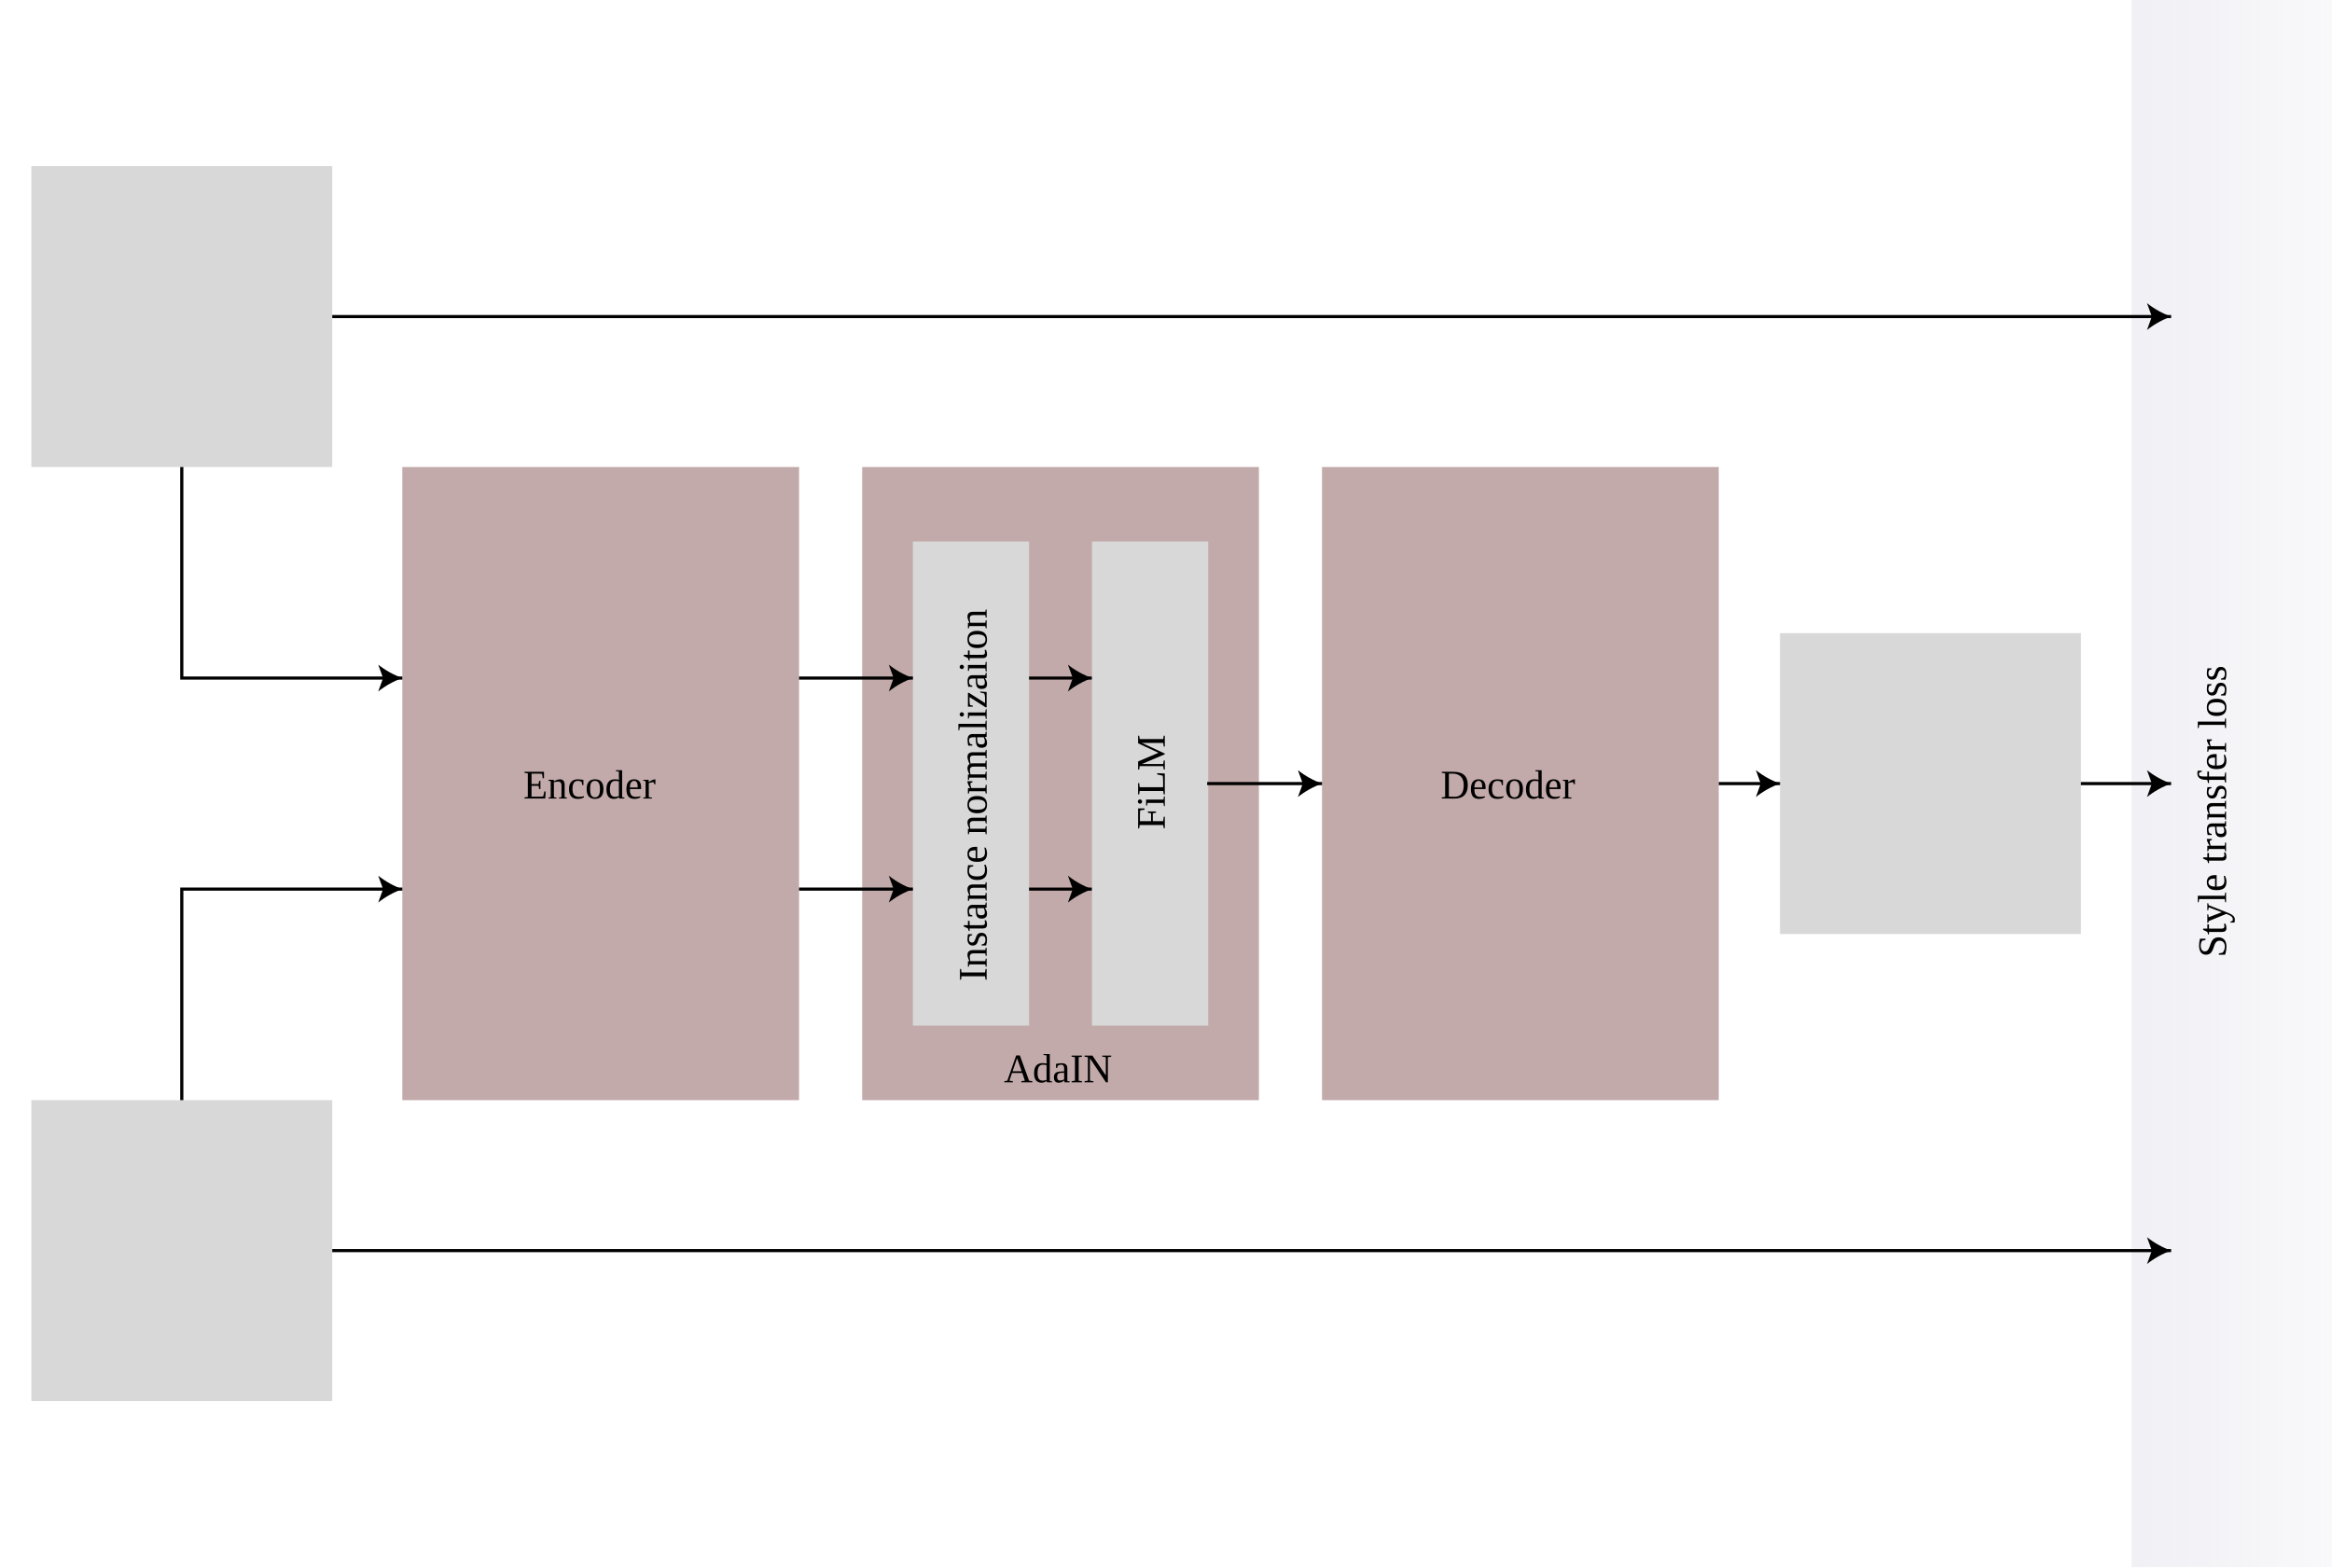
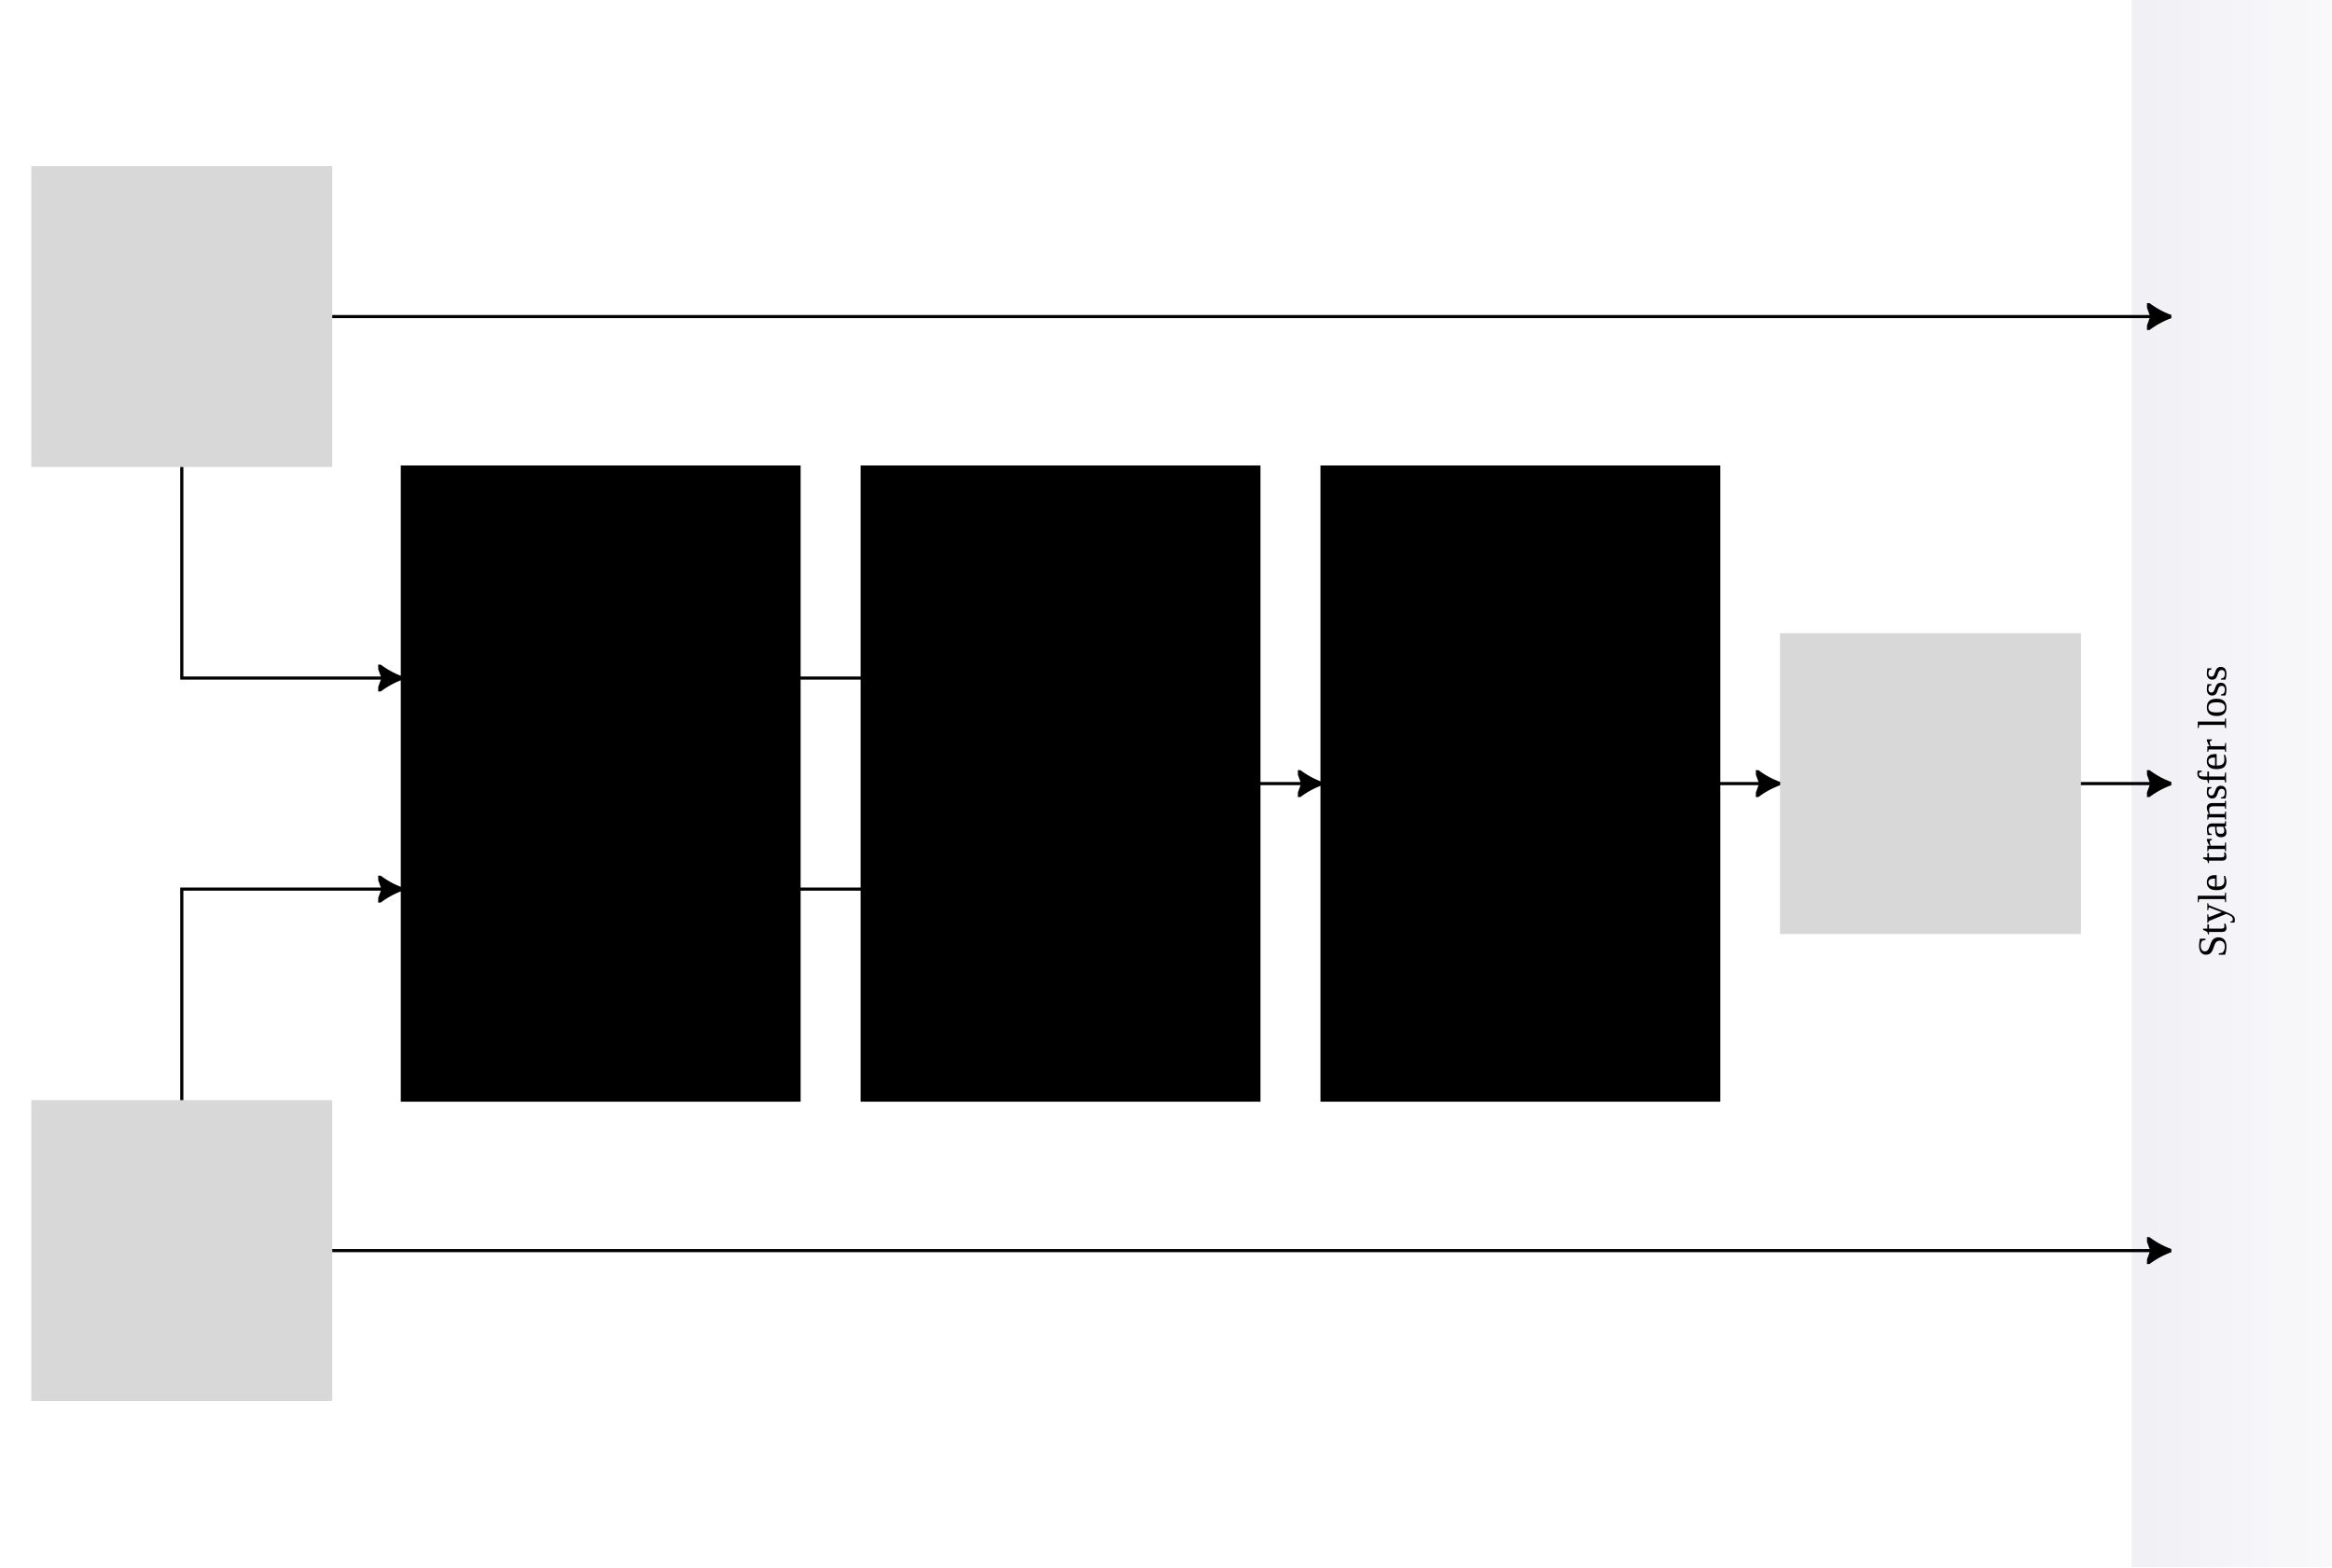
<svg xmlns="http://www.w3.org/2000/svg" xmlns:xlink="http://www.w3.org/1999/xlink" viewBox="0 0 744 500">
  <defs>
    <pattern id="pattern-0" x="0" y="0" width="20" height="20" patternUnits="userSpaceOnUse" viewBox="0 0 100 100">
      <path d="M 0 0 L 50 0 L 50 100 L 0 100 Z" style="fill: black;" />
    </pattern>
    <linearGradient id="gradient-0" gradientUnits="userSpaceOnUse" x1="722.886" y1="0" x2="722.886" y2="500" gradientTransform="matrix(0, -0.083327, 0.210855, 0, 681.5021, 308.7292)">
      <stop offset="0" style="stop-color: rgb(240, 240, 245);" />
      <stop offset="1" style="stop-color: rgba(240, 240, 245, 0);" />
    </linearGradient>
    <symbol id="arrow-right" viewBox="0 0 7.69 8.56">
-       <path style="fill: rgb(0, 0, 0);" d="M 7.69 4.28 C 4.911 5.279 2.314 6.725 0 8.56 L 1.55 4.28 L 0 0 C 2.314 1.835 4.911 3.28 7.69 4.28 Z" class="figure-path" />
+       <path style="stroke: rgb(0, 0, 0);" d="M 7.69 4.28 C 4.911 5.279 2.314 6.725 0 8.56 L 1.55 4.28 L 0 0 C 2.314 1.835 4.911 3.28 7.69 4.28 Z" class="figure-path" />
    </symbol>
    <symbol id="arrow-up" viewBox="0 0 8.56 7.69">
-       <path style="fill: rgb(0, 0, 0);" d="M 4.28 0 a 27.2 27.2 0 0 0 4.28 7.69 L 4.28 6.14 l -4.28 1.55 A 27.17 27.17 0 0 0 4.28 0 Z" class="figure-path" />
+       <path style="stroke: rgb(0, 0, 0);" d="M 4.28 0 a 27.2 27.2 0 0 0 4.28 7.69 L 4.28 6.14 l -4.28 1.55 A 27.17 27.17 0 0 0 4.28 0 Z" class="figure-path" />
    </symbol>
    <symbol id="arrow-left" viewBox="0 0 7.69 8.56">
-       <path style="fill: rgb(0, 0, 0);" d="M 0 4.28 a 27.2 27.2 0 0 0 7.69 -4.28 L 6.14 4.28 l 1.55 4.28 A 27.18 27.18 0 0 0 0 4.28 Z" class="figure-path" />
+       <path style="stroke: rgb(0, 0, 0);" d="M 0 4.28 a 27.2 27.2 0 0 0 7.69 -4.28 L 6.14 4.28 l 1.55 4.28 A 27.18 27.18 0 0 0 0 4.28 Z" class="figure-path" />
    </symbol>
    <symbol id="arrow-down" viewBox="0 0 8.56 7.69">
-       <path style="fill: rgb(0, 0, 0);" d="M 4.28 7.69 a 27.2 27.2 0 0 0 -4.28 -7.69 l 4.28 1.55 4.28 -1.55 A 27.18 27.18 0 0 0 4.28 7.69 Z" class="figure-path" />
+       <path style="stroke: rgb(0, 0, 0);" d="M 4.28 7.69 a 27.2 27.2 0 0 0 -4.28 -7.69 l 4.28 1.55 4.28 -1.55 A 27.18 27.18 0 0 0 4.28 7.69 Z" class="figure-path" />
    </symbol>
  </defs>
  <g transform="matrix(1, 0, 0, 0.975379, 1.038848, 90.41972)">
-     <rect x="127.32" y="60.059" width="126.574" height="207.099" style="fill: rgb(195, 170, 170);" class="figure-network" />
+     <rect x="127.32" y="60.059" width="126.574" height="207.099" style="stroke: rgb(0, 0, 0);" class="figure-group figure-box" />
    <text x="400.91" y="193.092" style="font-size: 13px; white-space: pre;" transform="matrix(0.975379, 0, 0, 1.025243, -225.1178, -29.48161)" class="figure-text">Encoder</text>
  </g>
  <g transform="matrix(1, 0, 0, 0.975379, 294.4577, 90.41969)">
-     <rect x="127.32" y="60.059" width="126.574" height="207.099" style="fill: rgb(195, 170, 170);" class="figure-network" />
+     <rect x="127.32" y="60.059" width="126.574" height="207.099" style="stroke: rgb(0, 0, 0);" class="figure-group figure-box" />
    <text x="400.91" y="193.092" style="font-size: 13px; white-space: pre;" transform="matrix(0.975379, 0, 0, 1.025243, -225.8722, -29.48161)" class="figure-text">Decoder</text>
  </g>
  <g transform="matrix(1, 0, 0, 0.975379, 147.7483, 90.41969)">
-     <rect x="127.32" y="60.059" width="126.574" height="207.099" style="fill: rgb(195, 170, 170);" class="figure-network" />
+     <rect x="127.32" y="60.059" width="126.574" height="207.099" style="stroke: rgb(0, 0, 0);" class="figure-group figure-box" />
    <g transform="matrix(1, 0, 0, 1.025243, -342.0662, -4.129364)">
-       <rect x="480.149" y="86.381" width="37.075" height="154.454" style="fill: rgb(216, 216, 216);" class="figure-layer" transform="matrix(0.999999, 0, 0, 1, 5.410094, 0)" />
+       <rect x="480.149" y="86.381" width="37.075" height="154.454" style="stroke: rgb(0, 0, 0);" class="figure-element figure-box" transform="matrix(0.999999, 0, 0, 1, 5.410094, 0)" />
      <text x="603.791" y="32.789" style="font-size: 13px; white-space: pre;" transform="matrix(0, -1, 1, 0, 476.307, 830.4283)" class="figure-text">Instance normalizaiton</text>
    </g>
    <line style="stroke: rgb(0, 0, 0);" x1="200.646" y1="198.124" x2="180.567" y2="198.124" class="figure-line" />
    <use width="7.69" height="8.56" transform="matrix(1, 0, 0, 1.025242, 192.9561, 193.7404)" xlink:href="#arrow-right" />
    <line style="stroke: rgb(0, 0, 0);" x1="200.646" y1="129.092" x2="180.567" y2="129.092" class="figure-line" />
    <use width="7.69" height="8.56" transform="matrix(1, 0, 0, 1.025242, 192.956, 124.7006)" xlink:href="#arrow-right" />
    <g transform="matrix(1, 0, 0, 1.025243, -284.9122, -4.12937)">
-       <rect x="480.149" y="86.381" width="37.075" height="154.454" style="fill: rgb(216, 216, 216);" class="figure-layer" transform="matrix(0.999999, 0, 0, 1, 5.410094, 0)" />
+       <rect x="480.149" y="86.381" width="37.075" height="154.454" style="stroke: rgb(0, 0, 0);" class="figure-element figure-box" transform="matrix(0.999999, 0, 0, 1, 5.410094, 0)" />
      <text x="603.791" y="32.789" style="font-size: 13px; white-space: pre;" transform="matrix(0, -1, 1.000002, 0, 475.9945, 782.0767)" class="figure-text">FiLM</text>
    </g>
    <text x="400.91" y="193.092" style="font-size: 13px; white-space: pre;" transform="matrix(0.975379, 0, 0, 1.025243, -218.4883, 63.35326)" class="figure-text">AdaIN</text>
  </g>
  <g>
    <rect x="680.075" width="106.859" height="500" style="fill: url(#gradient-0);" />
    <text x="351.685" y="354.277" style="font-size: 13px; white-space: pre;" class="figure-text" transform="matrix(0, -1, 1, 0, 355.92, 657.1562)">Style transfer loss</text>
  </g>
  <rect x="10" y="351" width="96" height="96" style="fill: rgb(216, 216, 216);" id="style-image-placeholder">
    </rect>
  <rect x="10" y="53" width="96" height="96" style="fill: rgb(216, 216, 216);" id="content-image-placeholder">
    </rect>
  <rect x="567.893" y="202" width="96" height="96" style="fill: rgb(216, 216, 216);" id="stylized-image-placeholder">
    </rect>
  <line style="stroke: rgb(0, 0, 0);" x1="692.668" y1="399" x2="106" y2="399" class="figure-line" />
  <line style="stroke: rgb(0, 0, 0);" x1="692.668" y1="101" x2="106" y2="101" class="figure-line" />
  <line style="stroke: rgb(0, 0, 0);" x1="692.668" y1="250" x2="663.893" y2="250" class="figure-line" />
  <line style="stroke: rgb(0, 0, 0);" x1="567.893" y1="250" x2="548.352" y2="250" class="figure-line" />
  <line style="stroke: rgb(0, 0, 0);" x1="421.778" y1="250" x2="385.133" y2="250" class="figure-line" />
  <line style="stroke: rgb(0, 0, 0);" x1="291.243" y1="283.666" x2="254.933" y2="283.666" class="figure-line" />
  <use width="7.69" height="8.56" transform="matrix(1, 0, 0, 1, 684.978, 96.72)" xlink:href="#arrow-right" />
  <use width="7.69" height="8.56" transform="matrix(1, 0, 0, 1, 684.978, 245.72)" xlink:href="#arrow-right" />
  <use width="7.69" height="8.56" transform="matrix(1, 0, 0, 1, 684.9781, 394.72)" xlink:href="#arrow-right" />
  <use width="7.69" height="8.56" transform="matrix(1, 0, 0, 1, 560.203, 245.72)" xlink:href="#arrow-right" />
  <use width="7.69" height="8.56" transform="matrix(1, 0, 0, 1, 414.0877, 245.72)" xlink:href="#arrow-right" />
  <use width="7.69" height="8.56" transform="matrix(1, 0, 0, 1, 283.553, 279.39)" xlink:href="#arrow-right" />
  <path style="fill: none; stroke: rgb(0, 0, 0);" d="M 58 149 L 58 216.333 L 128.359 216.333" class="figure-line" />
  <path style="fill: none; stroke: rgb(0, 0, 0);" d="M 173.753 208.516 L 103.395 208.516 L 103.395 275.85" class="figure-line" transform="matrix(1, 0, 0, 1, -45.39458, 75.14978)" />
  <use width="7.69" height="8.56" transform="matrix(1, 0, 0, 1, 120.6684, 279.39)" xlink:href="#arrow-right" />
  <use width="7.69" height="8.56" transform="matrix(1, 0, 0, 1, 120.6684, 212.05)" xlink:href="#arrow-right" />
  <line style="stroke: rgb(0, 0, 0);" x1="291.243" y1="216.333" x2="254.933" y2="216.333" class="figure-line" />
  <use width="7.69" height="8.56" transform="matrix(1, 0, 0, 1, 283.553, 212.05)" xlink:href="#arrow-right" />
</svg>
